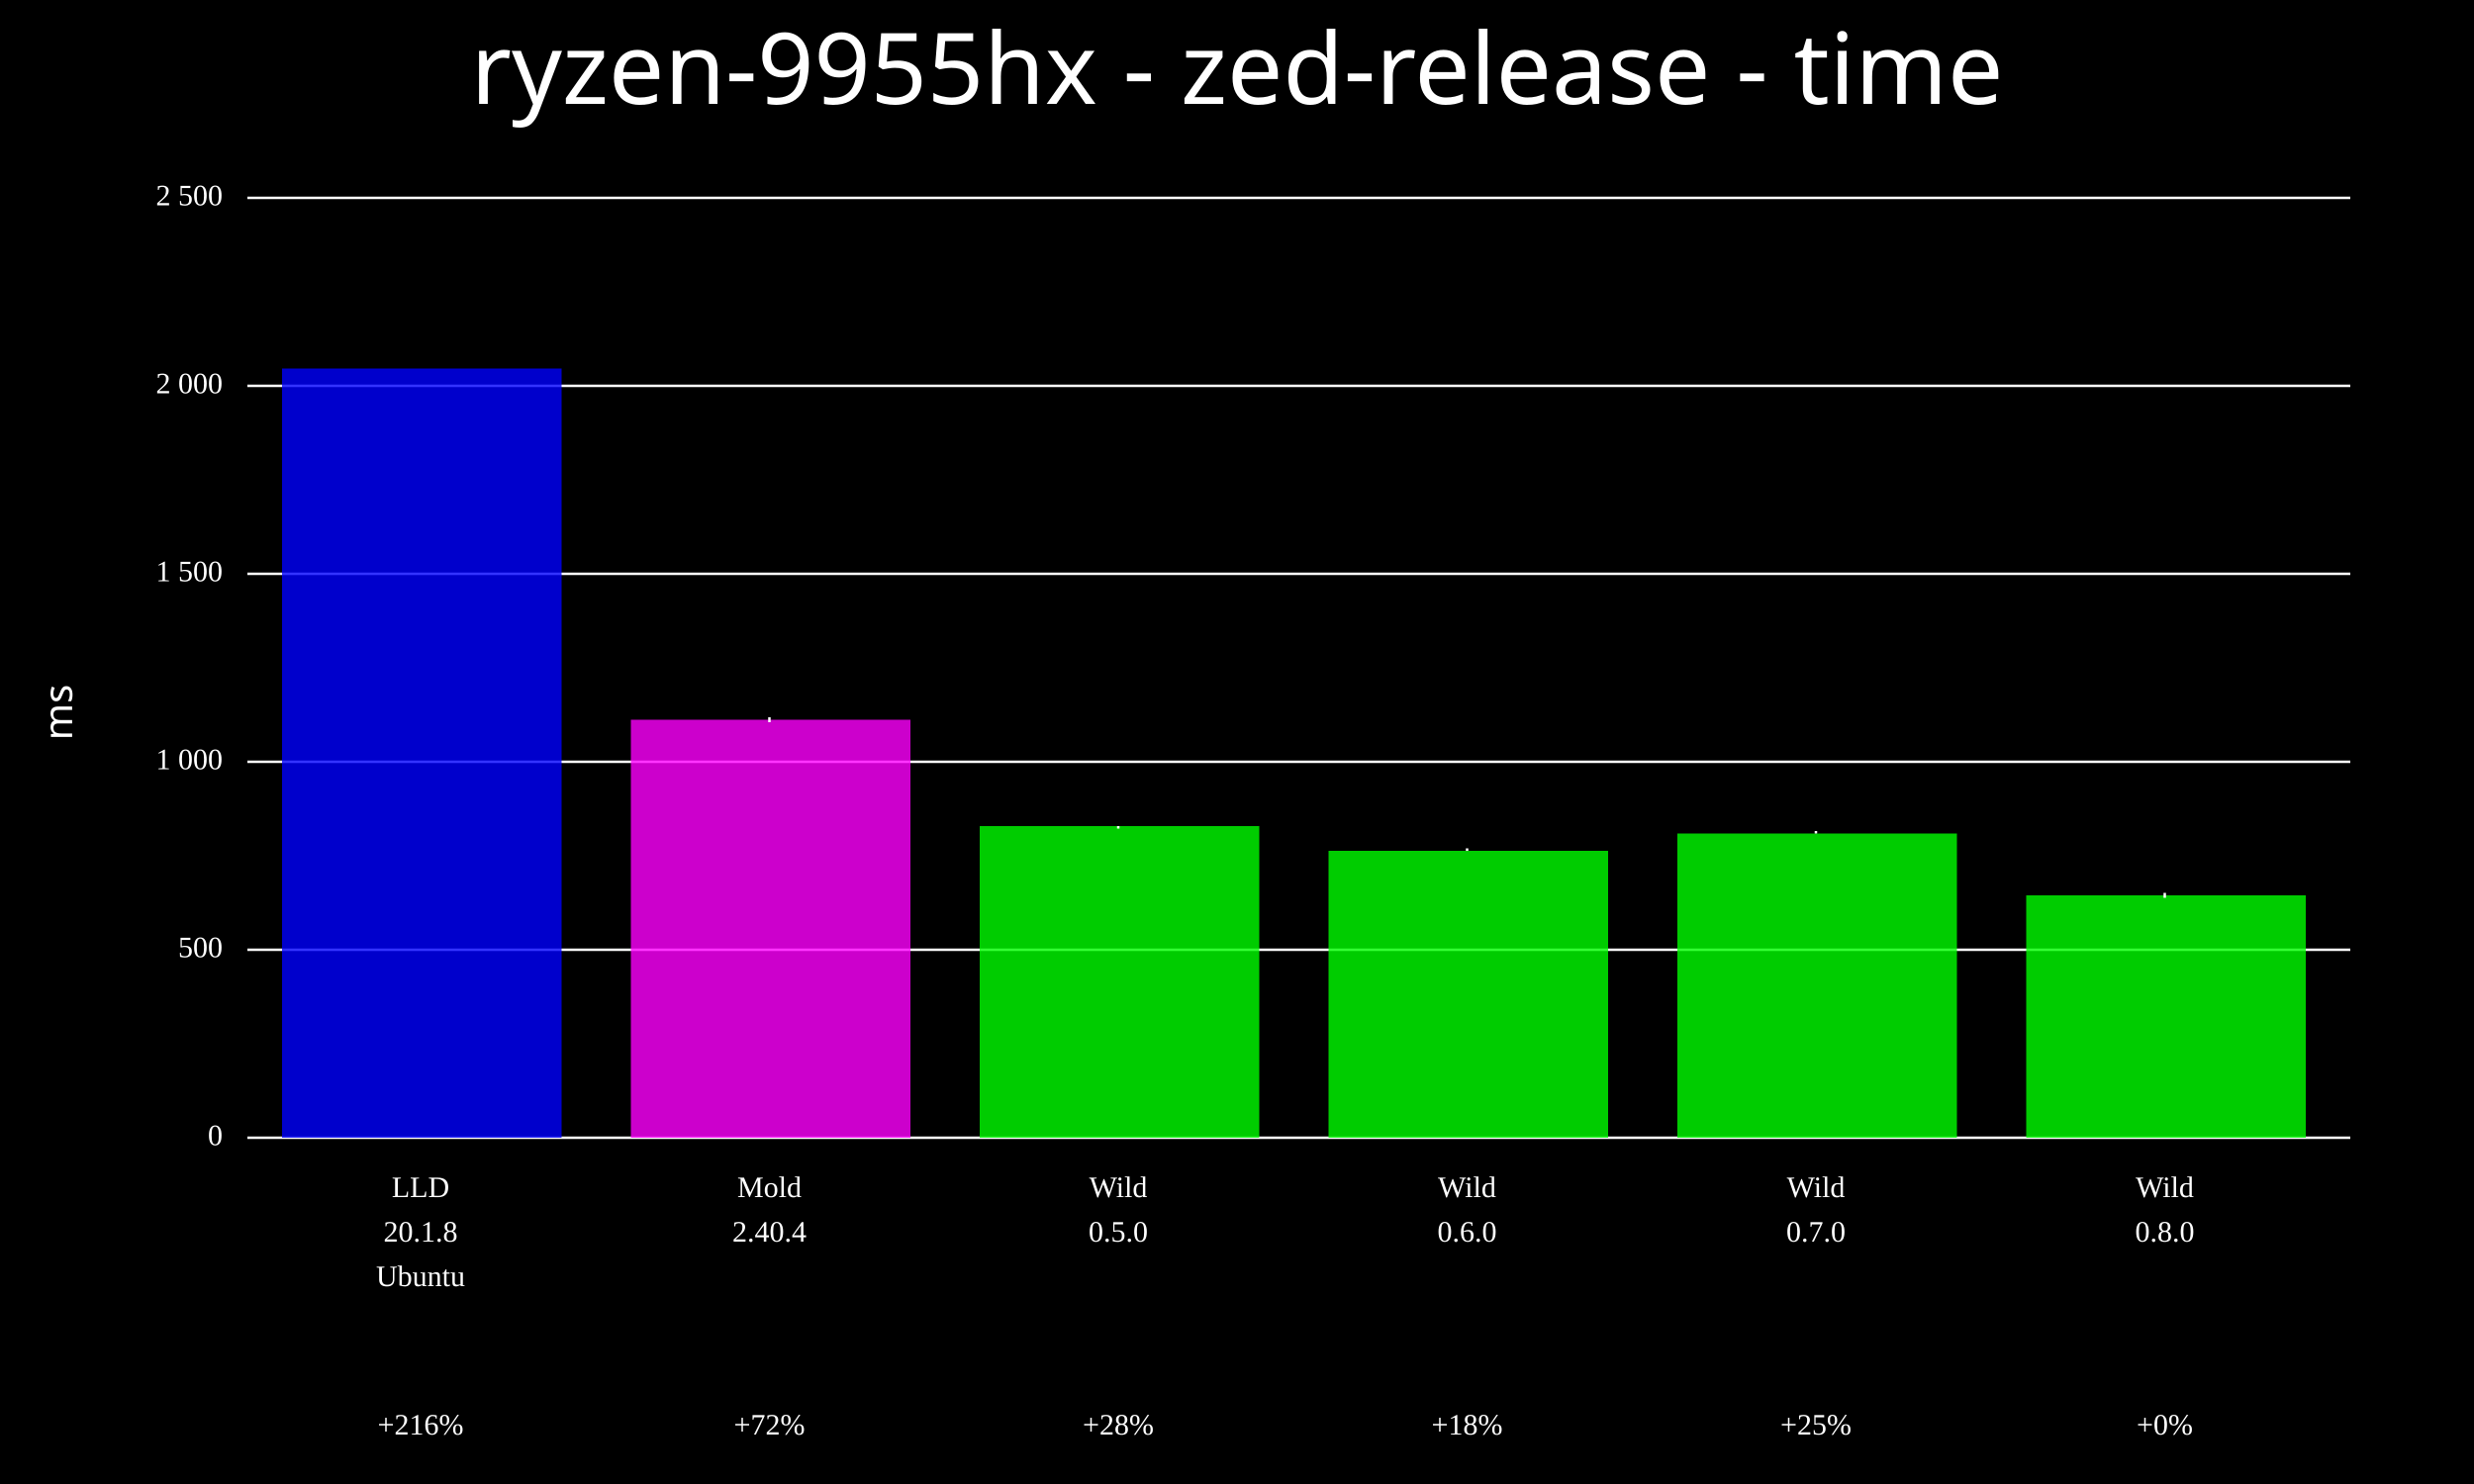
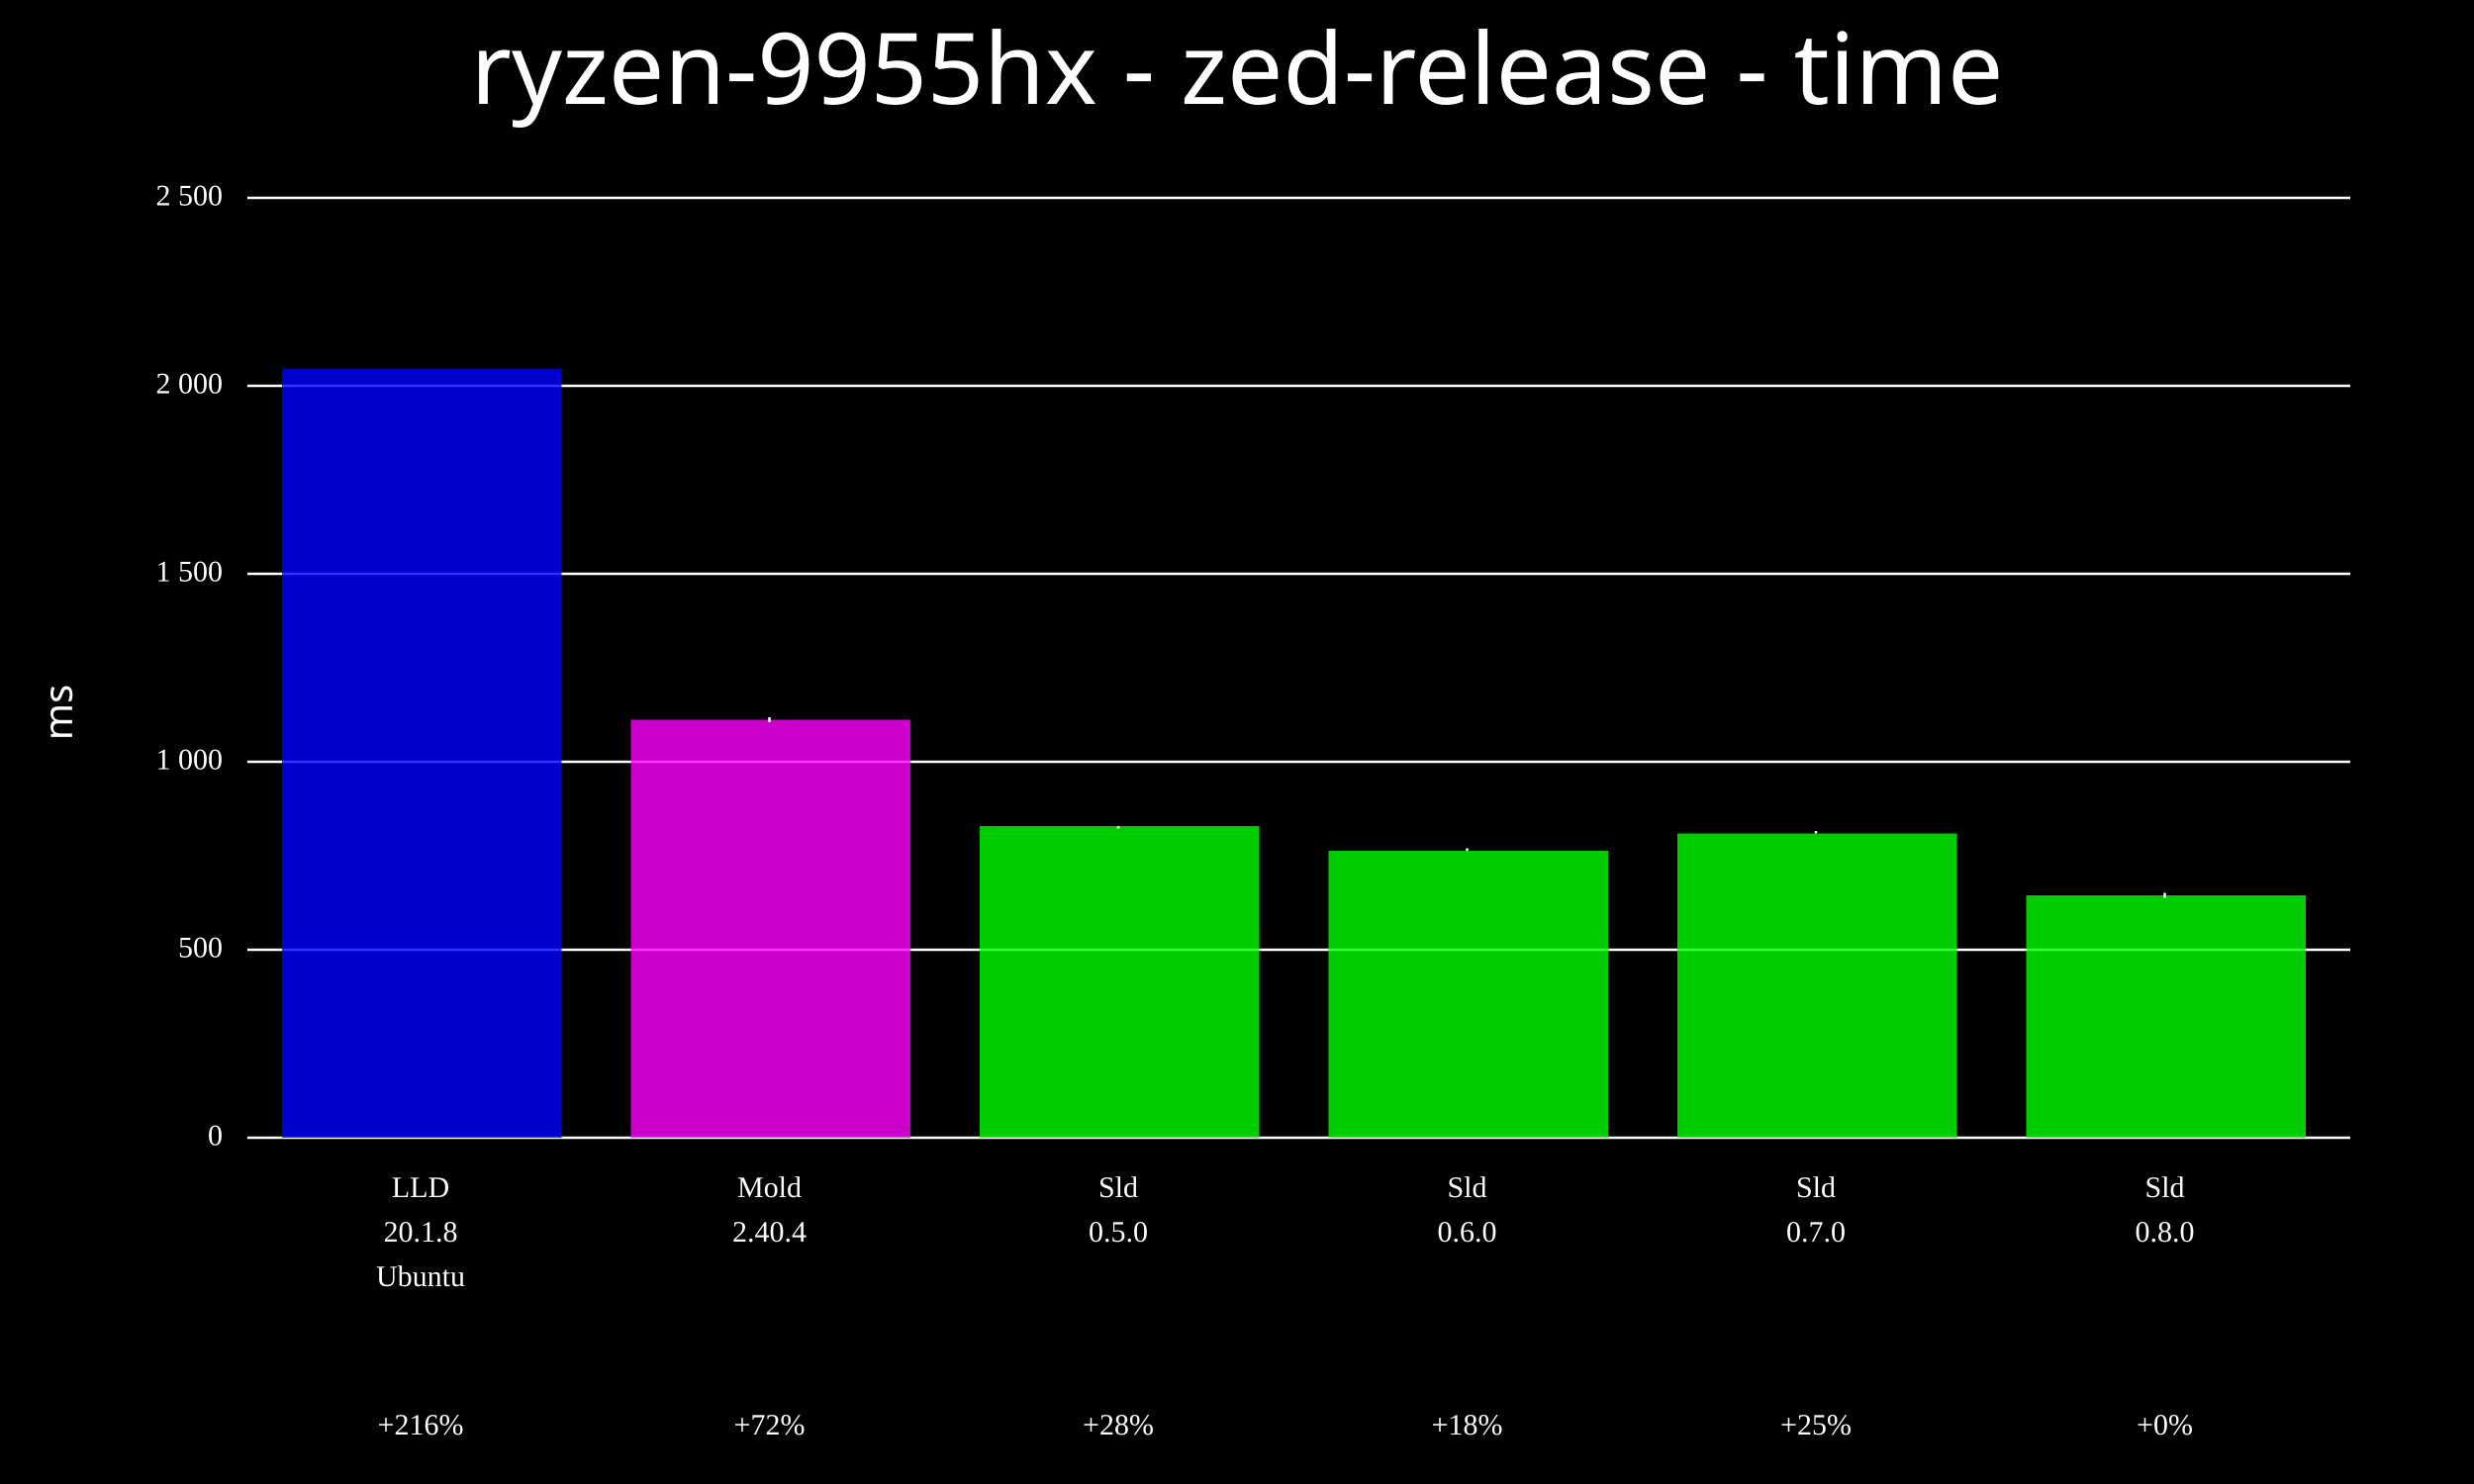
<svg xmlns="http://www.w3.org/2000/svg" width="1000" height="600" viewBox="0 0 1000 600">
  <rect x="0" y="0" width="1000" height="600" fill="#000000" />
  <text x="500" y="10" dy="0.8em" text-anchor="middle" font-family="sans-serif" font-size="40" fill="#FFFFFF">
ryzen-9955hx - zed-release - time</text>
  <text x="5" y="300" dy="0.76em" text-anchor="middle" font-family="sans-serif" font-size="16" fill="#FFFFFF" transform="rotate(270, 5, 288)">ms</text>
  <line x1="100" y1="460" x2="950" y2="460" stroke="#FFFFFF" />
  <text x="90" y="460" dy="0.5ex" text-anchor="end" fill="#FFFFFF">0</text>
  <line x1="100" y1="384" x2="950" y2="384" stroke="#FFFFFF" />
  <text x="90" y="384" dy="0.5ex" text-anchor="end" fill="#FFFFFF">500</text>
  <line x1="100" y1="308" x2="950" y2="308" stroke="#FFFFFF" />
  <text x="90" y="308" dy="0.5ex" text-anchor="end" fill="#FFFFFF">1 000</text>
  <line x1="100" y1="232" x2="950" y2="232" stroke="#FFFFFF" />
  <text x="90" y="232" dy="0.5ex" text-anchor="end" fill="#FFFFFF">1 500</text>
  <line x1="100" y1="156" x2="950" y2="156" stroke="#FFFFFF" />
  <text x="90" y="156" dy="0.5ex" text-anchor="end" fill="#FFFFFF">2 000</text>
  <line x1="100" y1="80" x2="950" y2="80" stroke="#FFFFFF" />
  <text x="90" y="80" dy="0.5ex" text-anchor="end" fill="#FFFFFF">2 500</text>
  <rect fill="#0000FF" opacity="0.8" x="114" y="149" width="113" height="311" />
  <line stroke="#FFFFFF" x1="170" y1="149" x2="170" y2="149" />
  <text x="170" y="484" fill="#FFFFFF" text-anchor="middle">LLD</text>
  <text x="170" y="502" fill="#FFFFFF" text-anchor="middle">20.1.8</text>
  <text x="170" y="520" fill="#FFFFFF" text-anchor="middle">Ubuntu</text>
  <text x="170" y="580" fill="#FFFFFF" text-anchor="middle">+216%</text>
  <rect fill="#FF00FF" opacity="0.8" x="255" y="291" width="113" height="169" />
  <line stroke="#FFFFFF" x1="311" y1="290" x2="311" y2="292" />
  <text x="311" y="484" fill="#FFFFFF" text-anchor="middle">Mold</text>
  <text x="311" y="502" fill="#FFFFFF" text-anchor="middle">2.40.4</text>
  <text x="311" y="580" fill="#FFFFFF" text-anchor="middle">+72%</text>
  <rect fill="#00FF00" opacity="0.8" x="396" y="334" width="113" height="126" />
  <line stroke="#FFFFFF" x1="452" y1="334" x2="452" y2="335" />
-   <text x="452" y="484" fill="#FFFFFF" text-anchor="middle">Wild</text>
+   <text x="452" y="484" fill="#FFFFFF" text-anchor="middle">Sld</text>
  <text x="452" y="502" fill="#FFFFFF" text-anchor="middle">0.5.0</text>
  <text x="452" y="580" fill="#FFFFFF" text-anchor="middle">+28%</text>
  <rect fill="#00FF00" opacity="0.8" x="537" y="344" width="113" height="116" />
  <line stroke="#FFFFFF" x1="593" y1="343" x2="593" y2="344" />
-   <text x="593" y="484" fill="#FFFFFF" text-anchor="middle">Wild</text>
+   <text x="593" y="484" fill="#FFFFFF" text-anchor="middle">Sld</text>
  <text x="593" y="502" fill="#FFFFFF" text-anchor="middle">0.6.0</text>
  <text x="593" y="580" fill="#FFFFFF" text-anchor="middle">+18%</text>
  <rect fill="#00FF00" opacity="0.8" x="678" y="337" width="113" height="123" />
  <line stroke="#FFFFFF" x1="734" y1="336" x2="734" y2="337" />
-   <text x="734" y="484" fill="#FFFFFF" text-anchor="middle">Wild</text>
+   <text x="734" y="484" fill="#FFFFFF" text-anchor="middle">Sld</text>
  <text x="734" y="502" fill="#FFFFFF" text-anchor="middle">0.7.0</text>
  <text x="734" y="580" fill="#FFFFFF" text-anchor="middle">+25%</text>
  <rect fill="#00FF00" opacity="0.8" x="819" y="362" width="113" height="98" />
  <line stroke="#FFFFFF" x1="875" y1="361" x2="875" y2="363" />
-   <text x="875" y="484" fill="#FFFFFF" text-anchor="middle">Wild</text>
+   <text x="875" y="484" fill="#FFFFFF" text-anchor="middle">Sld</text>
  <text x="875" y="502" fill="#FFFFFF" text-anchor="middle">0.8.0</text>
  <text x="875" y="580" fill="#FFFFFF" text-anchor="middle">+0%</text>
</svg>
